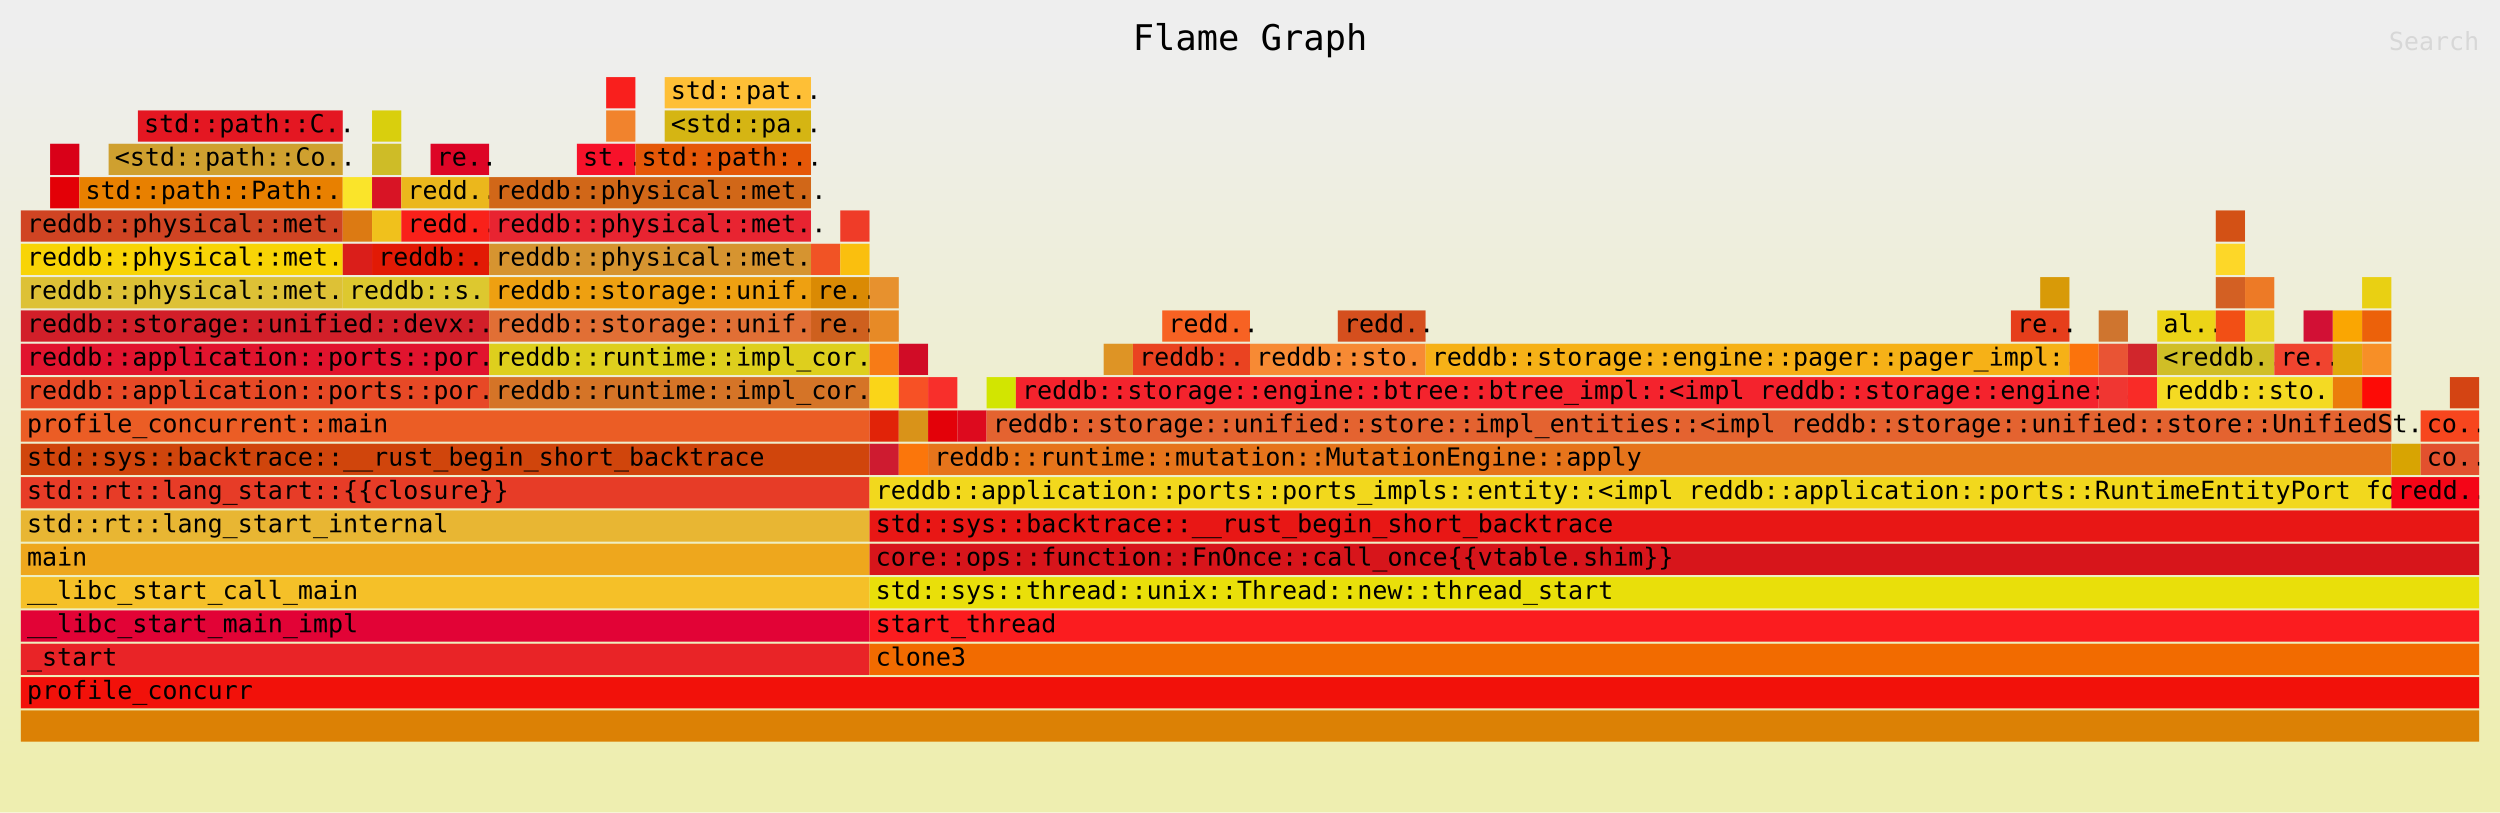
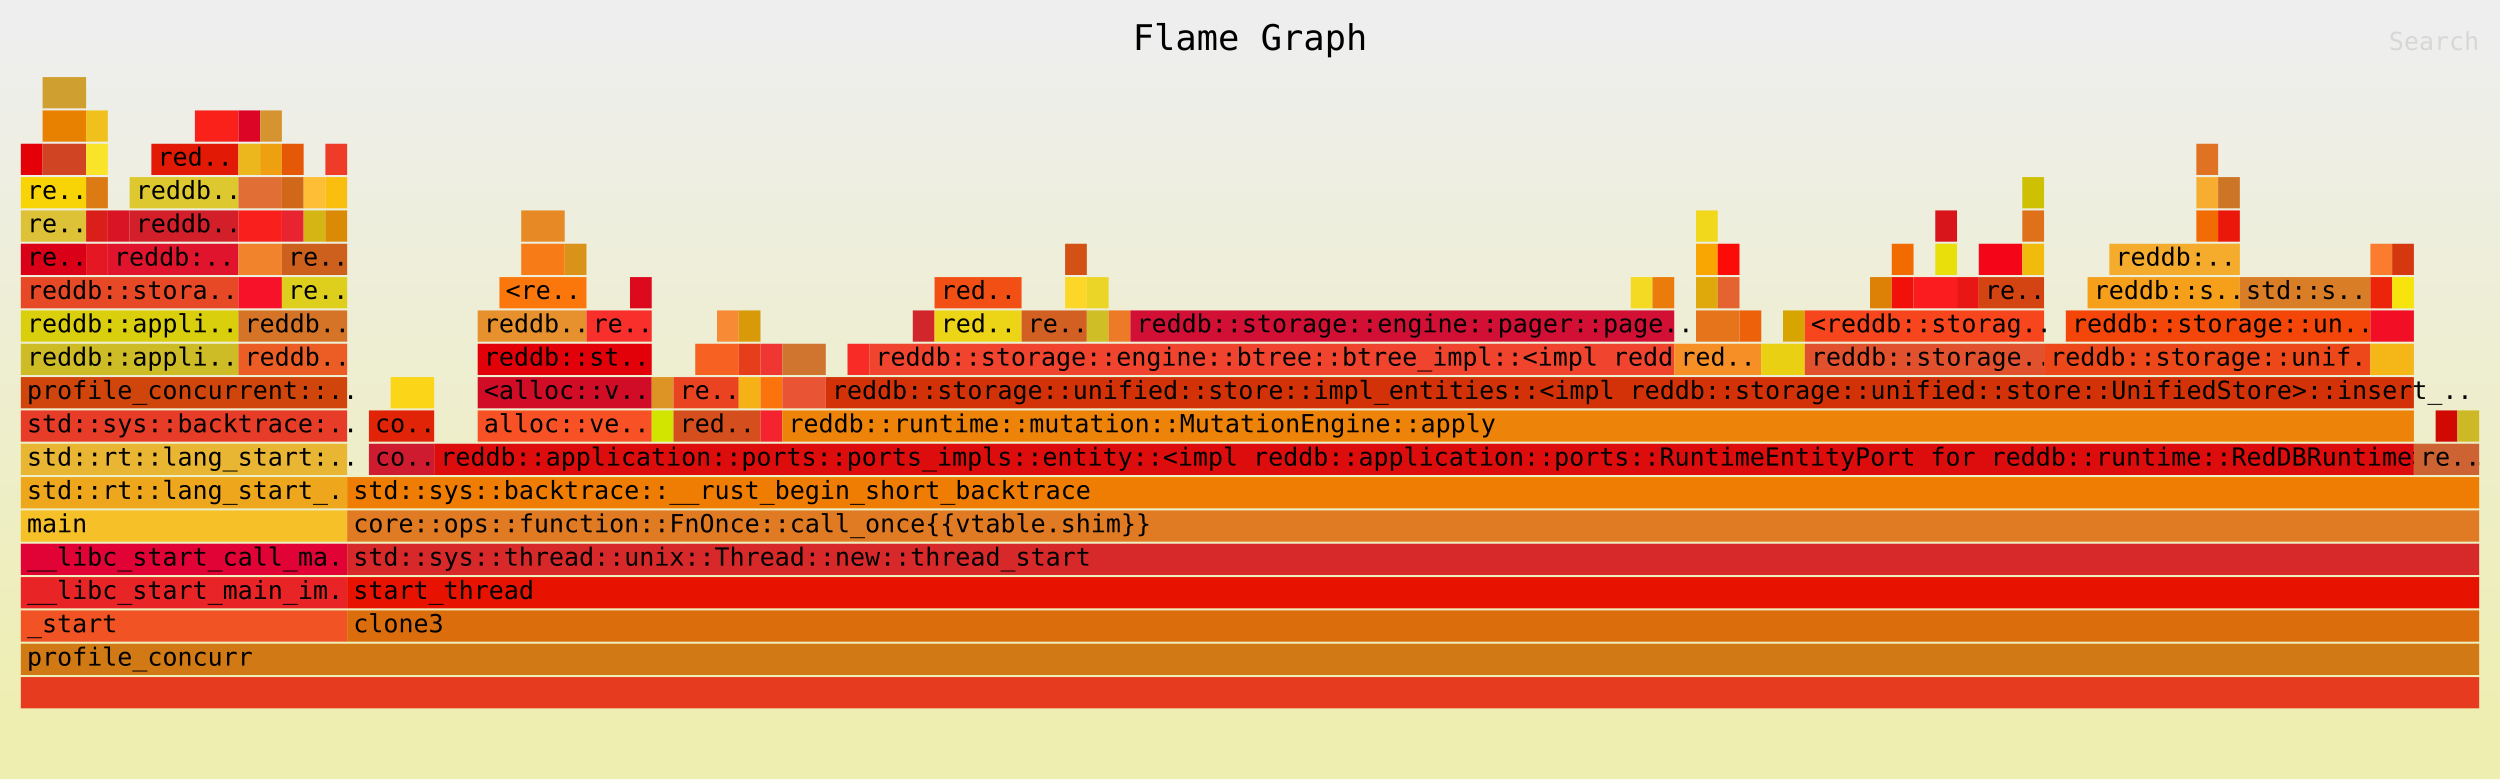
- <svg xmlns="http://www.w3.org/2000/svg" xmlns:ns1="http://github.com/jonhoo/inferno" version="1.1" width="1200" height="390" viewBox="0 0 1200 390">
+ <svg xmlns="http://www.w3.org/2000/svg" xmlns:ns1="http://github.com/jonhoo/inferno" version="1.1" width="1200" height="374" viewBox="0 0 1200 374">
  <defs>
    <linearGradient id="background" y1="0" y2="1" x1="0" x2="0">
      <stop stop-color="#eeeeee" offset="5%" />
      <stop stop-color="#eeeeb0" offset="95%" />
    </linearGradient>
  </defs>
  <style type="text/css">
text { font-family:monospace; font-size:12px }
#title { text-anchor:middle; font-size:17px; }
#matched { text-anchor:end; }
#search { text-anchor:end; opacity:0.1; cursor:pointer; }
#search:hover, #search.show { opacity:1; }
#subtitle { text-anchor:middle; font-color:rgb(160,160,160); }
#unzoom { cursor:pointer; }
#frames &gt; *:hover { stroke:black; stroke-width:0.5; cursor:pointer; }
.hide { display:none; }
.parent { opacity:0.5; }
</style>
-   <rect x="0" y="0" width="100%" height="390" fill="url(#background)" />
+   <rect x="0" y="0" width="100%" height="374" fill="url(#background)" />
  <text id="title" fill="rgb(0,0,0)" x="50%" y="24.00">Flame Graph</text>
-   <text id="details" fill="rgb(0,0,0)" x="10" y="373.00"> </text>
+   <text id="details" fill="rgb(0,0,0)" x="10" y="357.00"> </text>
  <text id="unzoom" class="hide" fill="rgb(0,0,0)" x="10" y="24.00">Reset Zoom</text>
  <text id="search" fill="rgb(0,0,0)" x="1190" y="24.00">Search</text>
-   <text id="matched" fill="rgb(0,0,0)" x="1190" y="373.00"> </text>
-   <svg id="frames" x="10" width="1180" total_samples="84">
-     <g>
-       <rect x="1.19%" y="85" width="1.19%" height="15" fill="rgb(227,0,7)" ns1:x="1" ns1:w="1" />
-       <text x="1.44%" y="95.50" />
-     </g>
-     <g>
-       <rect x="1.19%" y="69" width="1.19%" height="15" fill="rgb(217,0,24)" ns1:x="1" ns1:w="1" />
-       <text x="1.44%" y="79.50" />
-     </g>
-     <g>
-       <rect x="0%" y="133" width="13.095%" height="15" fill="rgb(221,193,54)" ns1:x="0" ns1:w="11" />
-       <text x="0.25%" y="143.50">reddb::physical::met..</text>
-     </g>
-     <g>
-       <rect x="0%" y="117" width="13.095%" height="15" fill="rgb(248,212,6)" ns1:x="0" ns1:w="11" />
-       <text x="0.25%" y="127.50">reddb::physical::met..</text>
-     </g>
-     <g>
-       <rect x="0%" y="101" width="13.095%" height="15" fill="rgb(208,68,35)" ns1:x="0" ns1:w="11" />
-       <text x="0.25%" y="111.50">reddb::physical::met..</text>
-     </g>
-     <g>
-       <rect x="2.381%" y="85" width="10.714%" height="15" fill="rgb(232,128,0)" ns1:x="2" ns1:w="9" />
-       <text x="2.631%" y="95.50">std::path::Path:..</text>
-     </g>
-     <g>
-       <rect x="3.571%" y="69" width="9.524%" height="15" fill="rgb(207,160,47)" ns1:x="3" ns1:w="8" />
-       <text x="3.821%" y="79.50">&lt;std::path::Co..</text>
-     </g>
-     <g>
-       <rect x="4.762%" y="53" width="8.333%" height="15" fill="rgb(228,23,34)" ns1:x="4" ns1:w="7" />
-       <text x="5.012%" y="63.50">std::path::C..</text>
-     </g>
-     <g>
-       <rect x="13.095%" y="117" width="1.19%" height="15" fill="rgb(218,30,26)" ns1:x="11" ns1:w="1" />
-       <text x="13.345%" y="127.50" />
-     </g>
-     <g>
-       <rect x="13.095%" y="101" width="1.19%" height="15" fill="rgb(220,122,19)" ns1:x="11" ns1:w="1" />
-       <text x="13.345%" y="111.50" />
-     </g>
-     <g>
-       <rect x="13.095%" y="85" width="1.19%" height="15" fill="rgb(250,228,42)" ns1:x="11" ns1:w="1" />
-       <text x="13.345%" y="95.50" />
-     </g>
-     <g>
-       <rect x="14.286%" y="101" width="1.19%" height="15" fill="rgb(240,193,28)" ns1:x="12" ns1:w="1" />
-       <text x="14.536%" y="111.50" />
-     </g>
-     <g>
-       <rect x="14.286%" y="85" width="1.19%" height="15" fill="rgb(216,20,37)" ns1:x="12" ns1:w="1" />
-       <text x="14.536%" y="95.50" />
-     </g>
-     <g>
-       <rect x="14.286%" y="69" width="1.19%" height="15" fill="rgb(206,188,39)" ns1:x="12" ns1:w="1" />
-       <text x="14.536%" y="79.50" />
-     </g>
-     <g>
-       <rect x="14.286%" y="53" width="1.19%" height="15" fill="rgb(217,207,13)" ns1:x="12" ns1:w="1" />
-       <text x="14.536%" y="63.50" />
-     </g>
-     <g>
-       <rect x="0%" y="181" width="19.048%" height="15" fill="rgb(231,73,38)" ns1:x="0" ns1:w="16" />
-       <text x="0.25%" y="191.50">reddb::application::ports::por..</text>
-     </g>
-     <g>
-       <rect x="0%" y="165" width="19.048%" height="15" fill="rgb(225,20,46)" ns1:x="0" ns1:w="16" />
-       <text x="0.25%" y="175.50">reddb::application::ports::por..</text>
-     </g>
-     <g>
-       <rect x="0%" y="149" width="19.048%" height="15" fill="rgb(210,31,41)" ns1:x="0" ns1:w="16" />
-       <text x="0.25%" y="159.50">reddb::storage::unified::devx:..</text>
-     </g>
-     <g>
-       <rect x="13.095%" y="133" width="5.952%" height="15" fill="rgb(221,200,47)" ns1:x="11" ns1:w="5" />
-       <text x="13.345%" y="143.50">reddb::s..</text>
-     </g>
-     <g>
-       <rect x="14.286%" y="117" width="4.762%" height="15" fill="rgb(226,26,5)" ns1:x="12" ns1:w="4" />
-       <text x="14.536%" y="127.50">reddb:..</text>
-     </g>
-     <g>
-       <rect x="15.476%" y="101" width="3.571%" height="15" fill="rgb(249,33,26)" ns1:x="13" ns1:w="3" />
-       <text x="15.726%" y="111.50">redd..</text>
-     </g>
-     <g>
-       <rect x="15.476%" y="85" width="3.571%" height="15" fill="rgb(235,183,28)" ns1:x="13" ns1:w="3" />
-       <text x="15.726%" y="95.50">redd..</text>
-     </g>
-     <g>
-       <rect x="16.667%" y="69" width="2.381%" height="15" fill="rgb(221,5,38)" ns1:x="14" ns1:w="2" />
-       <text x="16.917%" y="79.50">re..</text>
-     </g>
-     <g>
-       <rect x="22.619%" y="69" width="2.381%" height="15" fill="rgb(247,18,42)" ns1:x="19" ns1:w="2" />
-       <text x="22.869%" y="79.50">st..</text>
-     </g>
-     <g>
-       <rect x="23.809%" y="53" width="1.19%" height="15" fill="rgb(241,131,45)" ns1:x="20" ns1:w="1" />
-       <text x="24.059%" y="63.50" />
-     </g>
-     <g>
-       <rect x="23.809%" y="37" width="1.19%" height="15" fill="rgb(249,31,29)" ns1:x="20" ns1:w="1" />
-       <text x="24.059%" y="47.50" />
-     </g>
-     <g>
-       <rect x="19.048%" y="149" width="13.095%" height="15" fill="rgb(225,111,53)" ns1:x="16" ns1:w="11" />
-       <text x="19.298%" y="159.50">reddb::storage::unif..</text>
-     </g>
-     <g>
-       <rect x="19.048%" y="133" width="13.095%" height="15" fill="rgb(238,160,17)" ns1:x="16" ns1:w="11" />
-       <text x="19.298%" y="143.50">reddb::storage::unif..</text>
-     </g>
-     <g>
-       <rect x="19.048%" y="117" width="13.095%" height="15" fill="rgb(214,148,48)" ns1:x="16" ns1:w="11" />
-       <text x="19.298%" y="127.50">reddb::physical::met..</text>
-     </g>
-     <g>
-       <rect x="19.048%" y="101" width="13.095%" height="15" fill="rgb(232,36,49)" ns1:x="16" ns1:w="11" />
-       <text x="19.298%" y="111.50">reddb::physical::met..</text>
-     </g>
-     <g>
-       <rect x="19.048%" y="85" width="13.095%" height="15" fill="rgb(209,103,24)" ns1:x="16" ns1:w="11" />
-       <text x="19.298%" y="95.50">reddb::physical::met..</text>
-     </g>
-     <g>
-       <rect x="25%" y="69" width="7.143%" height="15" fill="rgb(229,88,8)" ns1:x="21" ns1:w="6" />
-       <text x="25.25%" y="79.50">std::path:..</text>
-     </g>
-     <g>
-       <rect x="26.191%" y="53" width="5.952%" height="15" fill="rgb(213,181,19)" ns1:x="22" ns1:w="5" />
-       <text x="26.441%" y="63.50">&lt;std::pa..</text>
-     </g>
-     <g>
-       <rect x="26.191%" y="37" width="5.952%" height="15" fill="rgb(254,191,54)" ns1:x="22" ns1:w="5" />
-       <text x="26.441%" y="47.50">std::pat..</text>
-     </g>
-     <g>
-       <rect x="32.143%" y="117" width="1.19%" height="15" fill="rgb(241,83,37)" ns1:x="27" ns1:w="1" />
-       <text x="32.393%" y="127.50" />
-     </g>
-     <g>
-       <rect x="0%" y="309" width="34.524%" height="15" fill="rgb(233,36,39)" ns1:x="0" ns1:w="29" />
-       <text x="0.25%" y="319.50">_start</text>
-     </g>
-     <g>
-       <rect x="0%" y="293" width="34.524%" height="15" fill="rgb(226,3,54)" ns1:x="0" ns1:w="29" />
-       <text x="0.25%" y="303.50">__libc_start_main_impl</text>
-     </g>
-     <g>
-       <rect x="0%" y="277" width="34.524%" height="15" fill="rgb(245,192,40)" ns1:x="0" ns1:w="29" />
-       <text x="0.25%" y="287.50">__libc_start_call_main</text>
-     </g>
-     <g>
-       <rect x="0%" y="261" width="34.524%" height="15" fill="rgb(238,167,29)" ns1:x="0" ns1:w="29" />
-       <text x="0.25%" y="271.50">main</text>
-     </g>
-     <g>
-       <rect x="0%" y="245" width="34.524%" height="15" fill="rgb(232,182,51)" ns1:x="0" ns1:w="29" />
-       <text x="0.25%" y="255.50">std::rt::lang_start_internal</text>
-     </g>
-     <g>
-       <rect x="0%" y="229" width="34.524%" height="15" fill="rgb(231,60,39)" ns1:x="0" ns1:w="29" />
-       <text x="0.25%" y="239.50">std::rt::lang_start::{{closure}}</text>
-     </g>
-     <g>
-       <rect x="0%" y="213" width="34.524%" height="15" fill="rgb(208,69,12)" ns1:x="0" ns1:w="29" />
-       <text x="0.25%" y="223.50">std::sys::backtrace::__rust_begin_short_backtrace</text>
-     </g>
-     <g>
-       <rect x="0%" y="197" width="34.524%" height="15" fill="rgb(235,93,37)" ns1:x="0" ns1:w="29" />
-       <text x="0.25%" y="207.50">profile_concurrent::main</text>
-     </g>
-     <g>
-       <rect x="19.048%" y="181" width="15.476%" height="15" fill="rgb(213,116,39)" ns1:x="16" ns1:w="13" />
-       <text x="19.298%" y="191.50">reddb::runtime::impl_cor..</text>
-     </g>
-     <g>
-       <rect x="19.048%" y="165" width="15.476%" height="15" fill="rgb(222,207,29)" ns1:x="16" ns1:w="13" />
-       <text x="19.298%" y="175.50">reddb::runtime::impl_cor..</text>
-     </g>
-     <g>
-       <rect x="32.143%" y="149" width="2.381%" height="15" fill="rgb(206,96,30)" ns1:x="27" ns1:w="2" />
-       <text x="32.393%" y="159.50">re..</text>
-     </g>
-     <g>
-       <rect x="32.143%" y="133" width="2.381%" height="15" fill="rgb(218,138,4)" ns1:x="27" ns1:w="2" />
-       <text x="32.393%" y="143.50">re..</text>
-     </g>
-     <g>
-       <rect x="33.333%" y="117" width="1.19%" height="15" fill="rgb(250,191,14)" ns1:x="28" ns1:w="1" />
-       <text x="33.583%" y="127.50" />
-     </g>
-     <g>
-       <rect x="33.333%" y="101" width="1.19%" height="15" fill="rgb(239,60,40)" ns1:x="28" ns1:w="1" />
-       <text x="33.583%" y="111.50" />
-     </g>
-     <g>
-       <rect x="34.524%" y="213" width="1.19%" height="15" fill="rgb(206,27,48)" ns1:x="29" ns1:w="1" />
-       <text x="34.774%" y="223.50" />
-     </g>
-     <g>
-       <rect x="34.524%" y="197" width="1.19%" height="15" fill="rgb(225,35,8)" ns1:x="29" ns1:w="1" />
-       <text x="34.774%" y="207.50" />
-     </g>
-     <g>
-       <rect x="34.524%" y="181" width="1.19%" height="15" fill="rgb(250,213,24)" ns1:x="29" ns1:w="1" />
-       <text x="34.774%" y="191.50" />
-     </g>
-     <g>
-       <rect x="34.524%" y="165" width="1.19%" height="15" fill="rgb(247,123,22)" ns1:x="29" ns1:w="1" />
-       <text x="34.774%" y="175.50" />
-     </g>
-     <g>
-       <rect x="34.524%" y="149" width="1.19%" height="15" fill="rgb(231,138,38)" ns1:x="29" ns1:w="1" />
-       <text x="34.774%" y="159.50" />
-     </g>
-     <g>
-       <rect x="34.524%" y="133" width="1.19%" height="15" fill="rgb(231,145,46)" ns1:x="29" ns1:w="1" />
-       <text x="34.774%" y="143.50" />
-     </g>
-     <g>
-       <rect x="35.714%" y="213" width="1.19%" height="15" fill="rgb(251,118,11)" ns1:x="30" ns1:w="1" />
-       <text x="35.964%" y="223.50" />
-     </g>
-     <g>
-       <rect x="35.714%" y="197" width="1.19%" height="15" fill="rgb(217,147,25)" ns1:x="30" ns1:w="1" />
-       <text x="35.964%" y="207.50" />
-     </g>
-     <g>
-       <rect x="35.714%" y="181" width="1.19%" height="15" fill="rgb(247,81,37)" ns1:x="30" ns1:w="1" />
-       <text x="35.964%" y="191.50" />
-     </g>
-     <g>
-       <rect x="35.714%" y="165" width="1.19%" height="15" fill="rgb(209,12,38)" ns1:x="30" ns1:w="1" />
-       <text x="35.964%" y="175.50" />
-     </g>
-     <g>
-       <rect x="36.905%" y="197" width="1.19%" height="15" fill="rgb(227,1,9)" ns1:x="31" ns1:w="1" />
-       <text x="37.155%" y="207.50" />
-     </g>
-     <g>
-       <rect x="36.905%" y="181" width="1.19%" height="15" fill="rgb(248,47,43)" ns1:x="31" ns1:w="1" />
-       <text x="37.155%" y="191.50" />
-     </g>
-     <g>
-       <rect x="38.095%" y="197" width="1.19%" height="15" fill="rgb(221,10,30)" ns1:x="32" ns1:w="1" />
-       <text x="38.345%" y="207.50" />
-     </g>
-     <g>
-       <rect x="39.286%" y="181" width="1.19%" height="15" fill="rgb(210,229,1)" ns1:x="33" ns1:w="1" />
-       <text x="39.536%" y="191.50" />
-     </g>
-     <g>
-       <rect x="44.048%" y="165" width="1.19%" height="15" fill="rgb(222,148,37)" ns1:x="37" ns1:w="1" />
-       <text x="44.298%" y="175.50" />
-     </g>
-     <g>
-       <rect x="45.238%" y="165" width="4.762%" height="15" fill="rgb(234,67,33)" ns1:x="38" ns1:w="4" />
-       <text x="45.488%" y="175.50">reddb:..</text>
-     </g>
-     <g>
-       <rect x="46.429%" y="149" width="3.571%" height="15" fill="rgb(247,98,35)" ns1:x="39" ns1:w="3" />
-       <text x="46.679%" y="159.50">redd..</text>
-     </g>
-     <g>
-       <rect x="50%" y="165" width="7.143%" height="15" fill="rgb(247,138,52)" ns1:x="42" ns1:w="6" />
-       <text x="50.25%" y="175.50">reddb::sto..</text>
-     </g>
-     <g>
-       <rect x="53.571%" y="149" width="3.571%" height="15" fill="rgb(213,79,30)" ns1:x="45" ns1:w="3" />
-       <text x="53.821%" y="159.50">redd..</text>
-     </g>
-     <g>
-       <rect x="57.143%" y="165" width="26.191%" height="15" fill="rgb(246,177,23)" ns1:x="48" ns1:w="22" />
-       <text x="57.393%" y="175.50">reddb::storage::engine::pager::pager_impl:..</text>
-     </g>
-     <g>
-       <rect x="80.952%" y="149" width="2.381%" height="15" fill="rgb(230,62,27)" ns1:x="68" ns1:w="2" />
-       <text x="81.202%" y="159.50">re..</text>
-     </g>
-     <g>
-       <rect x="82.143%" y="133" width="1.19%" height="15" fill="rgb(216,154,8)" ns1:x="69" ns1:w="1" />
-       <text x="82.393%" y="143.50" />
-     </g>
-     <g>
-       <rect x="40.476%" y="181" width="44.048%" height="15" fill="rgb(244,35,45)" ns1:x="34" ns1:w="37" />
-       <text x="40.726%" y="191.50">reddb::storage::engine::btree::btree_impl::&lt;impl reddb::storage::engine:..</text>
-     </g>
-     <g>
-       <rect x="83.333%" y="165" width="1.19%" height="15" fill="rgb(251,115,12)" ns1:x="70" ns1:w="1" />
-       <text x="83.583%" y="175.50" />
-     </g>
-     <g>
-       <rect x="84.524%" y="181" width="1.19%" height="15" fill="rgb(240,54,50)" ns1:x="71" ns1:w="1" />
-       <text x="84.774%" y="191.50" />
-     </g>
-     <g>
-       <rect x="84.524%" y="165" width="1.19%" height="15" fill="rgb(233,84,52)" ns1:x="71" ns1:w="1" />
-       <text x="84.774%" y="175.50" />
-     </g>
-     <g>
-       <rect x="84.524%" y="149" width="1.19%" height="15" fill="rgb(207,117,47)" ns1:x="71" ns1:w="1" />
-       <text x="84.774%" y="159.50" />
-     </g>
-     <g>
-       <rect x="85.714%" y="181" width="1.19%" height="15" fill="rgb(249,43,39)" ns1:x="72" ns1:w="1" />
-       <text x="85.964%" y="191.50" />
-     </g>
-     <g>
-       <rect x="85.714%" y="165" width="1.19%" height="15" fill="rgb(209,38,44)" ns1:x="72" ns1:w="1" />
-       <text x="85.964%" y="175.50" />
-     </g>
-     <g>
-       <rect x="86.905%" y="149" width="2.381%" height="15" fill="rgb(236,212,23)" ns1:x="73" ns1:w="2" />
-       <text x="87.155%" y="159.50">al..</text>
-     </g>
-     <g>
-       <rect x="89.286%" y="149" width="1.19%" height="15" fill="rgb(242,79,21)" ns1:x="75" ns1:w="1" />
-       <text x="89.536%" y="159.50" />
-     </g>
-     <g>
-       <rect x="89.286%" y="133" width="1.19%" height="15" fill="rgb(211,96,35)" ns1:x="75" ns1:w="1" />
-       <text x="89.536%" y="143.50" />
-     </g>
-     <g>
-       <rect x="89.286%" y="117" width="1.19%" height="15" fill="rgb(253,215,40)" ns1:x="75" ns1:w="1" />
-       <text x="89.536%" y="127.50" />
-     </g>
-     <g>
-       <rect x="89.286%" y="101" width="1.19%" height="15" fill="rgb(211,81,21)" ns1:x="75" ns1:w="1" />
-       <text x="89.536%" y="111.50" />
-     </g>
-     <g>
-       <rect x="86.905%" y="165" width="4.762%" height="15" fill="rgb(208,190,38)" ns1:x="73" ns1:w="4" />
-       <text x="87.155%" y="175.50">&lt;reddb..</text>
-     </g>
-     <g>
-       <rect x="90.476%" y="149" width="1.19%" height="15" fill="rgb(235,213,38)" ns1:x="76" ns1:w="1" />
-       <text x="90.726%" y="159.50" />
-     </g>
-     <g>
-       <rect x="90.476%" y="133" width="1.19%" height="15" fill="rgb(237,122,38)" ns1:x="76" ns1:w="1" />
-       <text x="90.726%" y="143.50" />
-     </g>
-     <g>
-       <rect x="86.905%" y="181" width="7.143%" height="15" fill="rgb(244,218,35)" ns1:x="73" ns1:w="6" />
-       <text x="87.155%" y="191.50">reddb::sto..</text>
-     </g>
-     <g>
-       <rect x="91.667%" y="165" width="2.381%" height="15" fill="rgb(240,68,47)" ns1:x="77" ns1:w="2" />
-       <text x="91.917%" y="175.50">re..</text>
-     </g>
-     <g>
-       <rect x="92.857%" y="149" width="1.19%" height="15" fill="rgb(210,16,53)" ns1:x="78" ns1:w="1" />
-       <text x="93.107%" y="159.50" />
-     </g>
-     <g>
-       <rect x="94.048%" y="181" width="1.19%" height="15" fill="rgb(235,124,12)" ns1:x="79" ns1:w="1" />
-       <text x="94.298%" y="191.50" />
-     </g>
-     <g>
-       <rect x="94.048%" y="165" width="1.19%" height="15" fill="rgb(224,169,11)" ns1:x="79" ns1:w="1" />
-       <text x="94.298%" y="175.50" />
-     </g>
-     <g>
-       <rect x="94.048%" y="149" width="1.19%" height="15" fill="rgb(250,166,2)" ns1:x="79" ns1:w="1" />
-       <text x="94.298%" y="159.50" />
-     </g>
-     <g>
-       <rect x="34.524%" y="229" width="61.905%" height="15" fill="rgb(242,216,29)" ns1:x="29" ns1:w="52" />
-       <text x="34.774%" y="239.50">reddb::application::ports::ports_impls::entity::&lt;impl reddb::application::ports::RuntimeEntityPort for..</text>
-     </g>
-     <g>
-       <rect x="36.905%" y="213" width="59.524%" height="15" fill="rgb(230,116,27)" ns1:x="31" ns1:w="50" />
-       <text x="37.155%" y="223.50">reddb::runtime::mutation::MutationEngine::apply</text>
-     </g>
-     <g>
-       <rect x="39.286%" y="197" width="57.143%" height="15" fill="rgb(228,99,48)" ns1:x="33" ns1:w="48" />
-       <text x="39.536%" y="207.50">reddb::storage::unified::store::impl_entities::&lt;impl reddb::storage::unified::store::UnifiedSt..</text>
-     </g>
-     <g>
-       <rect x="95.238%" y="181" width="1.19%" height="15" fill="rgb(253,11,6)" ns1:x="80" ns1:w="1" />
-       <text x="95.488%" y="191.50" />
-     </g>
-     <g>
-       <rect x="95.238%" y="165" width="1.19%" height="15" fill="rgb(247,143,39)" ns1:x="80" ns1:w="1" />
-       <text x="95.488%" y="175.50" />
-     </g>
-     <g>
-       <rect x="95.238%" y="149" width="1.19%" height="15" fill="rgb(236,97,10)" ns1:x="80" ns1:w="1" />
-       <text x="95.488%" y="159.50" />
-     </g>
-     <g>
-       <rect x="95.238%" y="133" width="1.19%" height="15" fill="rgb(233,208,19)" ns1:x="80" ns1:w="1" />
-       <text x="95.488%" y="143.50" />
-     </g>
-     <g>
-       <rect x="96.429%" y="213" width="1.19%" height="15" fill="rgb(216,164,2)" ns1:x="81" ns1:w="1" />
-       <text x="96.679%" y="223.50" />
-     </g>
-     <g>
-       <rect x="0%" y="341" width="100%" height="15" fill="rgb(220,129,5)" ns1:x="0" ns1:w="84" />
-       <text x="0.25%" y="351.50" />
-     </g>
-     <g>
-       <rect x="0%" y="325" width="100%" height="15" fill="rgb(242,17,10)" ns1:x="0" ns1:w="84" />
-       <text x="0.25%" y="335.50">profile_concurr</text>
-     </g>
-     <g>
-       <rect x="34.524%" y="309" width="65.476%" height="15" fill="rgb(242,107,0)" ns1:x="29" ns1:w="55" />
-       <text x="34.774%" y="319.50">clone3</text>
-     </g>
-     <g>
-       <rect x="34.524%" y="293" width="65.476%" height="15" fill="rgb(251,28,31)" ns1:x="29" ns1:w="55" />
-       <text x="34.774%" y="303.50">start_thread</text>
-     </g>
-     <g>
-       <rect x="34.524%" y="277" width="65.476%" height="15" fill="rgb(233,223,10)" ns1:x="29" ns1:w="55" />
-       <text x="34.774%" y="287.50">std::sys::thread::unix::Thread::new::thread_start</text>
-     </g>
-     <g>
-       <rect x="34.524%" y="261" width="65.476%" height="15" fill="rgb(215,21,27)" ns1:x="29" ns1:w="55" />
-       <text x="34.774%" y="271.50">core::ops::function::FnOnce::call_once{{vtable.shim}}</text>
-     </g>
-     <g>
-       <rect x="34.524%" y="245" width="65.476%" height="15" fill="rgb(232,23,21)" ns1:x="29" ns1:w="55" />
-       <text x="34.774%" y="255.50">std::sys::backtrace::__rust_begin_short_backtrace</text>
-     </g>
-     <g>
-       <rect x="96.429%" y="229" width="3.571%" height="15" fill="rgb(244,5,23)" ns1:x="81" ns1:w="3" />
-       <text x="96.679%" y="239.50">redd..</text>
-     </g>
-     <g>
-       <rect x="97.619%" y="213" width="2.381%" height="15" fill="rgb(226,81,46)" ns1:x="82" ns1:w="2" />
-       <text x="97.869%" y="223.50">co..</text>
-     </g>
-     <g>
-       <rect x="97.619%" y="197" width="2.381%" height="15" fill="rgb(247,70,30)" ns1:x="82" ns1:w="2" />
-       <text x="97.869%" y="207.50">co..</text>
-     </g>
-     <g>
-       <rect x="98.809%" y="181" width="1.19%" height="15" fill="rgb(212,68,19)" ns1:x="83" ns1:w="1" />
-       <text x="99.059%" y="191.50" />
+   <text id="matched" fill="rgb(0,0,0)" x="1190" y="357.00"> </text>
+   <svg id="frames" x="10" width="1180" total_samples="113">
+     <g>
+       <rect x="0%" y="69" width="0.885%" height="15" fill="rgb(227,0,7)" ns1:x="0" ns1:w="1" />
+       <text x="0.25%" y="79.50" />
+     </g>
+     <g>
+       <rect x="0%" y="117" width="2.655%" height="15" fill="rgb(217,0,24)" ns1:x="0" ns1:w="3" />
+       <text x="0.25%" y="127.50">re..</text>
+     </g>
+     <g>
+       <rect x="0%" y="101" width="2.655%" height="15" fill="rgb(221,193,54)" ns1:x="0" ns1:w="3" />
+       <text x="0.25%" y="111.50">re..</text>
+     </g>
+     <g>
+       <rect x="0%" y="85" width="2.655%" height="15" fill="rgb(248,212,6)" ns1:x="0" ns1:w="3" />
+       <text x="0.25%" y="95.50">re..</text>
+     </g>
+     <g>
+       <rect x="0.885%" y="69" width="1.77%" height="15" fill="rgb(208,68,35)" ns1:x="1" ns1:w="2" />
+       <text x="1.135%" y="79.50" />
+     </g>
+     <g>
+       <rect x="0.885%" y="53" width="1.77%" height="15" fill="rgb(232,128,0)" ns1:x="1" ns1:w="2" />
+       <text x="1.135%" y="63.50" />
+     </g>
+     <g>
+       <rect x="0.885%" y="37" width="1.77%" height="15" fill="rgb(207,160,47)" ns1:x="1" ns1:w="2" />
+       <text x="1.135%" y="47.50" />
+     </g>
+     <g>
+       <rect x="2.655%" y="117" width="0.885%" height="15" fill="rgb(228,23,34)" ns1:x="3" ns1:w="1" />
+       <text x="2.905%" y="127.50" />
+     </g>
+     <g>
+       <rect x="2.655%" y="101" width="0.885%" height="15" fill="rgb(218,30,26)" ns1:x="3" ns1:w="1" />
+       <text x="2.905%" y="111.50" />
+     </g>
+     <g>
+       <rect x="2.655%" y="85" width="0.885%" height="15" fill="rgb(220,122,19)" ns1:x="3" ns1:w="1" />
+       <text x="2.905%" y="95.50" />
+     </g>
+     <g>
+       <rect x="2.655%" y="69" width="0.885%" height="15" fill="rgb(250,228,42)" ns1:x="3" ns1:w="1" />
+       <text x="2.905%" y="79.50" />
+     </g>
+     <g>
+       <rect x="2.655%" y="53" width="0.885%" height="15" fill="rgb(240,193,28)" ns1:x="3" ns1:w="1" />
+       <text x="2.905%" y="63.50" />
+     </g>
+     <g>
+       <rect x="3.54%" y="101" width="0.885%" height="15" fill="rgb(216,20,37)" ns1:x="4" ns1:w="1" />
+       <text x="3.79%" y="111.50" />
+     </g>
+     <g>
+       <rect x="0%" y="165" width="8.85%" height="15" fill="rgb(206,188,39)" ns1:x="0" ns1:w="10" />
+       <text x="0.25%" y="175.50">reddb::appli..</text>
+     </g>
+     <g>
+       <rect x="0%" y="149" width="8.85%" height="15" fill="rgb(217,207,13)" ns1:x="0" ns1:w="10" />
+       <text x="0.25%" y="159.50">reddb::appli..</text>
+     </g>
+     <g>
+       <rect x="0%" y="133" width="8.85%" height="15" fill="rgb(231,73,38)" ns1:x="0" ns1:w="10" />
+       <text x="0.25%" y="143.50">reddb::stora..</text>
+     </g>
+     <g>
+       <rect x="3.54%" y="117" width="5.31%" height="15" fill="rgb(225,20,46)" ns1:x="4" ns1:w="6" />
+       <text x="3.79%" y="127.50">reddb:..</text>
+     </g>
+     <g>
+       <rect x="4.425%" y="101" width="4.425%" height="15" fill="rgb(210,31,41)" ns1:x="5" ns1:w="5" />
+       <text x="4.675%" y="111.50">reddb..</text>
+     </g>
+     <g>
+       <rect x="4.425%" y="85" width="4.425%" height="15" fill="rgb(221,200,47)" ns1:x="5" ns1:w="5" />
+       <text x="4.675%" y="95.50">reddb..</text>
+     </g>
+     <g>
+       <rect x="5.31%" y="69" width="3.54%" height="15" fill="rgb(226,26,5)" ns1:x="6" ns1:w="4" />
+       <text x="5.56%" y="79.50">red..</text>
+     </g>
+     <g>
+       <rect x="7.08%" y="53" width="1.77%" height="15" fill="rgb(249,33,26)" ns1:x="8" ns1:w="2" />
+       <text x="7.33%" y="63.50" />
+     </g>
+     <g>
+       <rect x="8.85%" y="69" width="0.885%" height="15" fill="rgb(235,183,28)" ns1:x="10" ns1:w="1" />
+       <text x="9.1%" y="79.50" />
+     </g>
+     <g>
+       <rect x="8.85%" y="53" width="0.885%" height="15" fill="rgb(221,5,38)" ns1:x="10" ns1:w="1" />
+       <text x="9.1%" y="63.50" />
+     </g>
+     <g>
+       <rect x="8.85%" y="133" width="1.77%" height="15" fill="rgb(247,18,42)" ns1:x="10" ns1:w="2" />
+       <text x="9.1%" y="143.50" />
+     </g>
+     <g>
+       <rect x="8.85%" y="117" width="1.77%" height="15" fill="rgb(241,131,45)" ns1:x="10" ns1:w="2" />
+       <text x="9.1%" y="127.50" />
+     </g>
+     <g>
+       <rect x="8.85%" y="101" width="1.77%" height="15" fill="rgb(249,31,29)" ns1:x="10" ns1:w="2" />
+       <text x="9.1%" y="111.50" />
+     </g>
+     <g>
+       <rect x="8.85%" y="85" width="1.77%" height="15" fill="rgb(225,111,53)" ns1:x="10" ns1:w="2" />
+       <text x="9.1%" y="95.50" />
+     </g>
+     <g>
+       <rect x="9.735%" y="69" width="0.885%" height="15" fill="rgb(238,160,17)" ns1:x="11" ns1:w="1" />
+       <text x="9.985%" y="79.50" />
+     </g>
+     <g>
+       <rect x="9.735%" y="53" width="0.885%" height="15" fill="rgb(214,148,48)" ns1:x="11" ns1:w="1" />
+       <text x="9.985%" y="63.50" />
+     </g>
+     <g>
+       <rect x="10.62%" y="101" width="0.885%" height="15" fill="rgb(232,36,49)" ns1:x="12" ns1:w="1" />
+       <text x="10.87%" y="111.50" />
+     </g>
+     <g>
+       <rect x="10.62%" y="85" width="0.885%" height="15" fill="rgb(209,103,24)" ns1:x="12" ns1:w="1" />
+       <text x="10.87%" y="95.50" />
+     </g>
+     <g>
+       <rect x="10.62%" y="69" width="0.885%" height="15" fill="rgb(229,88,8)" ns1:x="12" ns1:w="1" />
+       <text x="10.87%" y="79.50" />
+     </g>
+     <g>
+       <rect x="11.504%" y="101" width="0.885%" height="15" fill="rgb(213,181,19)" ns1:x="13" ns1:w="1" />
+       <text x="11.754%" y="111.50" />
+     </g>
+     <g>
+       <rect x="11.504%" y="85" width="0.885%" height="15" fill="rgb(254,191,54)" ns1:x="13" ns1:w="1" />
+       <text x="11.754%" y="95.50" />
+     </g>
+     <g>
+       <rect x="0%" y="293" width="13.274%" height="15" fill="rgb(241,83,37)" ns1:x="0" ns1:w="15" />
+       <text x="0.25%" y="303.50">_start</text>
+     </g>
+     <g>
+       <rect x="0%" y="277" width="13.274%" height="15" fill="rgb(233,36,39)" ns1:x="0" ns1:w="15" />
+       <text x="0.25%" y="287.50">__libc_start_main_im..</text>
+     </g>
+     <g>
+       <rect x="0%" y="261" width="13.274%" height="15" fill="rgb(226,3,54)" ns1:x="0" ns1:w="15" />
+       <text x="0.25%" y="271.50">__libc_start_call_ma..</text>
+     </g>
+     <g>
+       <rect x="0%" y="245" width="13.274%" height="15" fill="rgb(245,192,40)" ns1:x="0" ns1:w="15" />
+       <text x="0.25%" y="255.50">main</text>
+     </g>
+     <g>
+       <rect x="0%" y="229" width="13.274%" height="15" fill="rgb(238,167,29)" ns1:x="0" ns1:w="15" />
+       <text x="0.25%" y="239.50">std::rt::lang_start_..</text>
+     </g>
+     <g>
+       <rect x="0%" y="213" width="13.274%" height="15" fill="rgb(232,182,51)" ns1:x="0" ns1:w="15" />
+       <text x="0.25%" y="223.50">std::rt::lang_start:..</text>
+     </g>
+     <g>
+       <rect x="0%" y="197" width="13.274%" height="15" fill="rgb(231,60,39)" ns1:x="0" ns1:w="15" />
+       <text x="0.25%" y="207.50">std::sys::backtrace:..</text>
+     </g>
+     <g>
+       <rect x="0%" y="181" width="13.274%" height="15" fill="rgb(208,69,12)" ns1:x="0" ns1:w="15" />
+       <text x="0.25%" y="191.50">profile_concurrent::..</text>
+     </g>
+     <g>
+       <rect x="8.85%" y="165" width="4.425%" height="15" fill="rgb(235,93,37)" ns1:x="10" ns1:w="5" />
+       <text x="9.1%" y="175.50">reddb..</text>
+     </g>
+     <g>
+       <rect x="8.85%" y="149" width="4.425%" height="15" fill="rgb(213,116,39)" ns1:x="10" ns1:w="5" />
+       <text x="9.1%" y="159.50">reddb..</text>
+     </g>
+     <g>
+       <rect x="10.62%" y="133" width="2.655%" height="15" fill="rgb(222,207,29)" ns1:x="12" ns1:w="3" />
+       <text x="10.87%" y="143.50">re..</text>
+     </g>
+     <g>
+       <rect x="10.62%" y="117" width="2.655%" height="15" fill="rgb(206,96,30)" ns1:x="12" ns1:w="3" />
+       <text x="10.87%" y="127.50">re..</text>
+     </g>
+     <g>
+       <rect x="12.389%" y="101" width="0.885%" height="15" fill="rgb(218,138,4)" ns1:x="14" ns1:w="1" />
+       <text x="12.639%" y="111.50" />
+     </g>
+     <g>
+       <rect x="12.389%" y="85" width="0.885%" height="15" fill="rgb(250,191,14)" ns1:x="14" ns1:w="1" />
+       <text x="12.639%" y="95.50" />
+     </g>
+     <g>
+       <rect x="12.389%" y="69" width="0.885%" height="15" fill="rgb(239,60,40)" ns1:x="14" ns1:w="1" />
+       <text x="12.639%" y="79.50" />
+     </g>
+     <g>
+       <rect x="14.159%" y="213" width="2.655%" height="15" fill="rgb(206,27,48)" ns1:x="16" ns1:w="3" />
+       <text x="14.409%" y="223.50">co..</text>
+     </g>
+     <g>
+       <rect x="14.159%" y="197" width="2.655%" height="15" fill="rgb(225,35,8)" ns1:x="16" ns1:w="3" />
+       <text x="14.409%" y="207.50">co..</text>
+     </g>
+     <g>
+       <rect x="15.044%" y="181" width="1.77%" height="15" fill="rgb(250,213,24)" ns1:x="17" ns1:w="2" />
+       <text x="15.294%" y="191.50" />
+     </g>
+     <g>
+       <rect x="20.354%" y="117" width="1.77%" height="15" fill="rgb(247,123,22)" ns1:x="23" ns1:w="2" />
+       <text x="20.604%" y="127.50" />
+     </g>
+     <g>
+       <rect x="20.354%" y="101" width="1.77%" height="15" fill="rgb(231,138,38)" ns1:x="23" ns1:w="2" />
+       <text x="20.604%" y="111.50" />
+     </g>
+     <g>
+       <rect x="18.584%" y="149" width="4.425%" height="15" fill="rgb(231,145,46)" ns1:x="21" ns1:w="5" />
+       <text x="18.834%" y="159.50">reddb..</text>
+     </g>
+     <g>
+       <rect x="19.469%" y="133" width="3.54%" height="15" fill="rgb(251,118,11)" ns1:x="22" ns1:w="4" />
+       <text x="19.719%" y="143.50">&lt;re..</text>
+     </g>
+     <g>
+       <rect x="22.124%" y="117" width="0.885%" height="15" fill="rgb(217,147,25)" ns1:x="25" ns1:w="1" />
+       <text x="22.374%" y="127.50" />
+     </g>
+     <g>
+       <rect x="18.584%" y="197" width="7.08%" height="15" fill="rgb(247,81,37)" ns1:x="21" ns1:w="8" />
+       <text x="18.834%" y="207.50">alloc::ve..</text>
+     </g>
+     <g>
+       <rect x="18.584%" y="181" width="7.08%" height="15" fill="rgb(209,12,38)" ns1:x="21" ns1:w="8" />
+       <text x="18.834%" y="191.50">&lt;alloc::v..</text>
+     </g>
+     <g>
+       <rect x="18.584%" y="165" width="7.08%" height="15" fill="rgb(227,1,9)" ns1:x="21" ns1:w="8" />
+       <text x="18.834%" y="175.50">reddb::st..</text>
+     </g>
+     <g>
+       <rect x="23.009%" y="149" width="2.655%" height="15" fill="rgb(248,47,43)" ns1:x="26" ns1:w="3" />
+       <text x="23.259%" y="159.50">re..</text>
+     </g>
+     <g>
+       <rect x="24.779%" y="133" width="0.885%" height="15" fill="rgb(221,10,30)" ns1:x="28" ns1:w="1" />
+       <text x="25.029%" y="143.50" />
+     </g>
+     <g>
+       <rect x="25.664%" y="197" width="0.885%" height="15" fill="rgb(210,229,1)" ns1:x="29" ns1:w="1" />
+       <text x="25.914%" y="207.50" />
+     </g>
+     <g>
+       <rect x="25.664%" y="181" width="0.885%" height="15" fill="rgb(222,148,37)" ns1:x="29" ns1:w="1" />
+       <text x="25.914%" y="191.50" />
+     </g>
+     <g>
+       <rect x="26.549%" y="181" width="2.655%" height="15" fill="rgb(234,67,33)" ns1:x="30" ns1:w="3" />
+       <text x="26.799%" y="191.50">re..</text>
+     </g>
+     <g>
+       <rect x="27.434%" y="165" width="1.77%" height="15" fill="rgb(247,98,35)" ns1:x="31" ns1:w="2" />
+       <text x="27.684%" y="175.50" />
+     </g>
+     <g>
+       <rect x="28.319%" y="149" width="0.885%" height="15" fill="rgb(247,138,52)" ns1:x="32" ns1:w="1" />
+       <text x="28.569%" y="159.50" />
+     </g>
+     <g>
+       <rect x="26.549%" y="197" width="3.54%" height="15" fill="rgb(213,79,30)" ns1:x="30" ns1:w="4" />
+       <text x="26.799%" y="207.50">red..</text>
+     </g>
+     <g>
+       <rect x="29.203%" y="181" width="0.885%" height="15" fill="rgb(246,177,23)" ns1:x="33" ns1:w="1" />
+       <text x="29.453%" y="191.50" />
+     </g>
+     <g>
+       <rect x="29.203%" y="165" width="0.885%" height="15" fill="rgb(230,62,27)" ns1:x="33" ns1:w="1" />
+       <text x="29.453%" y="175.50" />
+     </g>
+     <g>
+       <rect x="29.203%" y="149" width="0.885%" height="15" fill="rgb(216,154,8)" ns1:x="33" ns1:w="1" />
+       <text x="29.453%" y="159.50" />
+     </g>
+     <g>
+       <rect x="30.088%" y="197" width="0.885%" height="15" fill="rgb(244,35,45)" ns1:x="34" ns1:w="1" />
+       <text x="30.338%" y="207.50" />
+     </g>
+     <g>
+       <rect x="30.088%" y="181" width="0.885%" height="15" fill="rgb(251,115,12)" ns1:x="34" ns1:w="1" />
+       <text x="30.338%" y="191.50" />
+     </g>
+     <g>
+       <rect x="30.088%" y="165" width="0.885%" height="15" fill="rgb(240,54,50)" ns1:x="34" ns1:w="1" />
+       <text x="30.338%" y="175.50" />
+     </g>
+     <g>
+       <rect x="30.974%" y="181" width="1.77%" height="15" fill="rgb(233,84,52)" ns1:x="35" ns1:w="2" />
+       <text x="31.224%" y="191.50" />
+     </g>
+     <g>
+       <rect x="30.974%" y="165" width="1.77%" height="15" fill="rgb(207,117,47)" ns1:x="35" ns1:w="2" />
+       <text x="31.224%" y="175.50" />
+     </g>
+     <g>
+       <rect x="33.628%" y="165" width="0.885%" height="15" fill="rgb(249,43,39)" ns1:x="38" ns1:w="1" />
+       <text x="33.878%" y="175.50" />
+     </g>
+     <g>
+       <rect x="36.283%" y="149" width="0.885%" height="15" fill="rgb(209,38,44)" ns1:x="41" ns1:w="1" />
+       <text x="36.533%" y="159.50" />
+     </g>
+     <g>
+       <rect x="37.168%" y="149" width="3.54%" height="15" fill="rgb(236,212,23)" ns1:x="42" ns1:w="4" />
+       <text x="37.418%" y="159.50">red..</text>
+     </g>
+     <g>
+       <rect x="37.168%" y="133" width="3.54%" height="15" fill="rgb(242,79,21)" ns1:x="42" ns1:w="4" />
+       <text x="37.418%" y="143.50">red..</text>
+     </g>
+     <g>
+       <rect x="40.708%" y="149" width="2.655%" height="15" fill="rgb(211,96,35)" ns1:x="46" ns1:w="3" />
+       <text x="40.958%" y="159.50">re..</text>
+     </g>
+     <g>
+       <rect x="42.478%" y="133" width="0.885%" height="15" fill="rgb(253,215,40)" ns1:x="48" ns1:w="1" />
+       <text x="42.728%" y="143.50" />
+     </g>
+     <g>
+       <rect x="42.478%" y="117" width="0.885%" height="15" fill="rgb(211,81,21)" ns1:x="48" ns1:w="1" />
+       <text x="42.728%" y="127.50" />
+     </g>
+     <g>
+       <rect x="43.363%" y="149" width="0.885%" height="15" fill="rgb(208,190,38)" ns1:x="49" ns1:w="1" />
+       <text x="43.613%" y="159.50" />
+     </g>
+     <g>
+       <rect x="43.363%" y="133" width="0.885%" height="15" fill="rgb(235,213,38)" ns1:x="49" ns1:w="1" />
+       <text x="43.613%" y="143.50" />
+     </g>
+     <g>
+       <rect x="44.248%" y="149" width="0.885%" height="15" fill="rgb(237,122,38)" ns1:x="50" ns1:w="1" />
+       <text x="44.498%" y="159.50" />
+     </g>
+     <g>
+       <rect x="65.487%" y="133" width="0.885%" height="15" fill="rgb(244,218,35)" ns1:x="74" ns1:w="1" />
+       <text x="65.737%" y="143.50" />
+     </g>
+     <g>
+       <rect x="34.513%" y="165" width="32.743%" height="15" fill="rgb(240,68,47)" ns1:x="39" ns1:w="37" />
+       <text x="34.763%" y="175.50">reddb::storage::engine::btree::btree_impl::&lt;impl redd..</text>
+     </g>
+     <g>
+       <rect x="45.133%" y="149" width="22.124%" height="15" fill="rgb(210,16,53)" ns1:x="51" ns1:w="25" />
+       <text x="45.383%" y="159.50">reddb::storage::engine::pager::page..</text>
+     </g>
+     <g>
+       <rect x="66.372%" y="133" width="0.885%" height="15" fill="rgb(235,124,12)" ns1:x="75" ns1:w="1" />
+       <text x="66.622%" y="143.50" />
+     </g>
+     <g>
+       <rect x="68.142%" y="133" width="0.885%" height="15" fill="rgb(224,169,11)" ns1:x="77" ns1:w="1" />
+       <text x="68.392%" y="143.50" />
+     </g>
+     <g>
+       <rect x="68.142%" y="117" width="0.885%" height="15" fill="rgb(250,166,2)" ns1:x="77" ns1:w="1" />
+       <text x="68.392%" y="127.50" />
+     </g>
+     <g>
+       <rect x="68.142%" y="101" width="0.885%" height="15" fill="rgb(242,216,29)" ns1:x="77" ns1:w="1" />
+       <text x="68.392%" y="111.50" />
+     </g>
+     <g>
+       <rect x="68.142%" y="149" width="1.77%" height="15" fill="rgb(230,116,27)" ns1:x="77" ns1:w="2" />
+       <text x="68.392%" y="159.50" />
+     </g>
+     <g>
+       <rect x="69.026%" y="133" width="0.885%" height="15" fill="rgb(228,99,48)" ns1:x="78" ns1:w="1" />
+       <text x="69.276%" y="143.50" />
+     </g>
+     <g>
+       <rect x="69.026%" y="117" width="0.885%" height="15" fill="rgb(253,11,6)" ns1:x="78" ns1:w="1" />
+       <text x="69.276%" y="127.50" />
+     </g>
+     <g>
+       <rect x="67.257%" y="165" width="3.54%" height="15" fill="rgb(247,143,39)" ns1:x="76" ns1:w="4" />
+       <text x="67.507%" y="175.50">red..</text>
+     </g>
+     <g>
+       <rect x="69.912%" y="149" width="0.885%" height="15" fill="rgb(236,97,10)" ns1:x="79" ns1:w="1" />
+       <text x="70.162%" y="159.50" />
+     </g>
+     <g>
+       <rect x="70.796%" y="165" width="1.77%" height="15" fill="rgb(233,208,19)" ns1:x="80" ns1:w="2" />
+       <text x="71.046%" y="175.50" />
+     </g>
+     <g>
+       <rect x="71.681%" y="149" width="0.885%" height="15" fill="rgb(216,164,2)" ns1:x="81" ns1:w="1" />
+       <text x="71.931%" y="159.50" />
+     </g>
+     <g>
+       <rect x="75.221%" y="133" width="0.885%" height="15" fill="rgb(220,129,5)" ns1:x="85" ns1:w="1" />
+       <text x="75.471%" y="143.50" />
+     </g>
+     <g>
+       <rect x="76.106%" y="133" width="0.885%" height="15" fill="rgb(242,17,10)" ns1:x="86" ns1:w="1" />
+       <text x="76.356%" y="143.50" />
+     </g>
+     <g>
+       <rect x="76.106%" y="117" width="0.885%" height="15" fill="rgb(242,107,0)" ns1:x="86" ns1:w="1" />
+       <text x="76.356%" y="127.50" />
+     </g>
+     <g>
+       <rect x="76.991%" y="133" width="1.77%" height="15" fill="rgb(251,28,31)" ns1:x="87" ns1:w="2" />
+       <text x="77.241%" y="143.50" />
+     </g>
+     <g>
+       <rect x="77.876%" y="117" width="0.885%" height="15" fill="rgb(233,223,10)" ns1:x="88" ns1:w="1" />
+       <text x="78.126%" y="127.50" />
+     </g>
+     <g>
+       <rect x="77.876%" y="101" width="0.885%" height="15" fill="rgb(215,21,27)" ns1:x="88" ns1:w="1" />
+       <text x="78.126%" y="111.50" />
+     </g>
+     <g>
+       <rect x="78.761%" y="133" width="0.885%" height="15" fill="rgb(232,23,21)" ns1:x="89" ns1:w="1" />
+       <text x="79.011%" y="143.50" />
+     </g>
+     <g>
+       <rect x="79.646%" y="117" width="1.77%" height="15" fill="rgb(244,5,23)" ns1:x="90" ns1:w="2" />
+       <text x="79.896%" y="127.50" />
+     </g>
+     <g>
+       <rect x="72.566%" y="165" width="9.735%" height="15" fill="rgb(226,81,46)" ns1:x="82" ns1:w="11" />
+       <text x="72.816%" y="175.50">reddb::storage..</text>
+     </g>
+     <g>
+       <rect x="72.566%" y="149" width="9.735%" height="15" fill="rgb(247,70,30)" ns1:x="82" ns1:w="11" />
+       <text x="72.816%" y="159.50">&lt;reddb::storag..</text>
+     </g>
+     <g>
+       <rect x="79.646%" y="133" width="2.655%" height="15" fill="rgb(212,68,19)" ns1:x="90" ns1:w="3" />
+       <text x="79.896%" y="143.50">re..</text>
+     </g>
+     <g>
+       <rect x="81.416%" y="117" width="0.885%" height="15" fill="rgb(240,187,13)" ns1:x="92" ns1:w="1" />
+       <text x="81.666%" y="127.50" />
+     </g>
+     <g>
+       <rect x="81.416%" y="101" width="0.885%" height="15" fill="rgb(223,113,26)" ns1:x="92" ns1:w="1" />
+       <text x="81.666%" y="111.50" />
+     </g>
+     <g>
+       <rect x="81.416%" y="85" width="0.885%" height="15" fill="rgb(206,192,2)" ns1:x="92" ns1:w="1" />
+       <text x="81.666%" y="95.50" />
+     </g>
+     <g>
+       <rect x="88.496%" y="101" width="0.885%" height="15" fill="rgb(241,108,4)" ns1:x="100" ns1:w="1" />
+       <text x="88.746%" y="111.50" />
+     </g>
+     <g>
+       <rect x="88.496%" y="85" width="0.885%" height="15" fill="rgb(247,173,49)" ns1:x="100" ns1:w="1" />
+       <text x="88.746%" y="95.50" />
+     </g>
+     <g>
+       <rect x="88.496%" y="69" width="0.885%" height="15" fill="rgb(224,114,35)" ns1:x="100" ns1:w="1" />
+       <text x="88.746%" y="79.50" />
+     </g>
+     <g>
+       <rect x="84.071%" y="133" width="6.195%" height="15" fill="rgb(245,159,27)" ns1:x="95" ns1:w="7" />
+       <text x="84.321%" y="143.50">reddb::s..</text>
+     </g>
+     <g>
+       <rect x="84.956%" y="117" width="5.31%" height="15" fill="rgb(245,172,44)" ns1:x="96" ns1:w="6" />
+       <text x="85.206%" y="127.50">reddb:..</text>
+     </g>
+     <g>
+       <rect x="89.38%" y="101" width="0.885%" height="15" fill="rgb(236,23,11)" ns1:x="101" ns1:w="1" />
+       <text x="89.63%" y="111.50" />
+     </g>
+     <g>
+       <rect x="89.38%" y="85" width="0.885%" height="15" fill="rgb(205,117,38)" ns1:x="101" ns1:w="1" />
+       <text x="89.63%" y="95.50" />
+     </g>
+     <g>
+       <rect x="82.301%" y="165" width="13.274%" height="15" fill="rgb(237,72,25)" ns1:x="93" ns1:w="15" />
+       <text x="82.551%" y="175.50">reddb::storage::unif..</text>
+     </g>
+     <g>
+       <rect x="83.186%" y="149" width="12.389%" height="15" fill="rgb(244,70,9)" ns1:x="94" ns1:w="14" />
+       <text x="83.436%" y="159.50">reddb::storage::un..</text>
+     </g>
+     <g>
+       <rect x="90.266%" y="133" width="5.31%" height="15" fill="rgb(217,125,39)" ns1:x="102" ns1:w="6" />
+       <text x="90.516%" y="143.50">std::s..</text>
+     </g>
+     <g>
+       <rect x="95.575%" y="133" width="0.885%" height="15" fill="rgb(235,36,10)" ns1:x="108" ns1:w="1" />
+       <text x="95.825%" y="143.50" />
+     </g>
+     <g>
+       <rect x="95.575%" y="117" width="0.885%" height="15" fill="rgb(251,123,47)" ns1:x="108" ns1:w="1" />
+       <text x="95.825%" y="127.50" />
+     </g>
+     <g>
+       <rect x="16.814%" y="213" width="80.531%" height="15" fill="rgb(221,13,13)" ns1:x="19" ns1:w="91" />
+       <text x="17.064%" y="223.50">reddb::application::ports::ports_impls::entity::&lt;impl reddb::application::ports::RuntimeEntityPort for reddb::runtime::RedDBRuntime&gt;::..</text>
+     </g>
+     <g>
+       <rect x="30.974%" y="197" width="66.372%" height="15" fill="rgb(238,131,9)" ns1:x="35" ns1:w="75" />
+       <text x="31.224%" y="207.50">reddb::runtime::mutation::MutationEngine::apply</text>
+     </g>
+     <g>
+       <rect x="32.743%" y="181" width="64.602%" height="15" fill="rgb(211,50,8)" ns1:x="37" ns1:w="73" />
+       <text x="32.993%" y="191.50">reddb::storage::unified::store::impl_entities::&lt;impl reddb::storage::unified::store::UnifiedStore&gt;::insert_..</text>
+     </g>
+     <g>
+       <rect x="95.575%" y="165" width="1.77%" height="15" fill="rgb(245,182,24)" ns1:x="108" ns1:w="2" />
+       <text x="95.825%" y="175.50" />
+     </g>
+     <g>
+       <rect x="95.575%" y="149" width="1.77%" height="15" fill="rgb(242,14,37)" ns1:x="108" ns1:w="2" />
+       <text x="95.825%" y="159.50" />
+     </g>
+     <g>
+       <rect x="96.46%" y="133" width="0.885%" height="15" fill="rgb(246,228,12)" ns1:x="109" ns1:w="1" />
+       <text x="96.71%" y="143.50" />
+     </g>
+     <g>
+       <rect x="96.46%" y="117" width="0.885%" height="15" fill="rgb(213,55,15)" ns1:x="109" ns1:w="1" />
+       <text x="96.71%" y="127.50" />
+     </g>
+     <g>
+       <rect x="98.23%" y="197" width="0.885%" height="15" fill="rgb(209,9,3)" ns1:x="111" ns1:w="1" />
+       <text x="98.48%" y="207.50" />
+     </g>
+     <g>
+       <rect x="0%" y="325" width="100%" height="15" fill="rgb(230,59,30)" ns1:x="0" ns1:w="113" />
+       <text x="0.25%" y="335.50" />
+     </g>
+     <g>
+       <rect x="0%" y="309" width="100%" height="15" fill="rgb(209,121,21)" ns1:x="0" ns1:w="113" />
+       <text x="0.25%" y="319.50">profile_concurr</text>
+     </g>
+     <g>
+       <rect x="13.274%" y="293" width="86.726%" height="15" fill="rgb(220,109,13)" ns1:x="15" ns1:w="98" />
+       <text x="13.524%" y="303.50">clone3</text>
+     </g>
+     <g>
+       <rect x="13.274%" y="277" width="86.726%" height="15" fill="rgb(232,18,1)" ns1:x="15" ns1:w="98" />
+       <text x="13.524%" y="287.50">start_thread</text>
+     </g>
+     <g>
+       <rect x="13.274%" y="261" width="86.726%" height="15" fill="rgb(215,41,42)" ns1:x="15" ns1:w="98" />
+       <text x="13.524%" y="271.50">std::sys::thread::unix::Thread::new::thread_start</text>
+     </g>
+     <g>
+       <rect x="13.274%" y="245" width="86.726%" height="15" fill="rgb(224,123,36)" ns1:x="15" ns1:w="98" />
+       <text x="13.524%" y="255.50">core::ops::function::FnOnce::call_once{{vtable.shim}}</text>
+     </g>
+     <g>
+       <rect x="13.274%" y="229" width="86.726%" height="15" fill="rgb(240,125,3)" ns1:x="15" ns1:w="98" />
+       <text x="13.524%" y="239.50">std::sys::backtrace::__rust_begin_short_backtrace</text>
+     </g>
+     <g>
+       <rect x="97.345%" y="213" width="2.655%" height="15" fill="rgb(205,98,50)" ns1:x="110" ns1:w="3" />
+       <text x="97.595%" y="223.50">re..</text>
+     </g>
+     <g>
+       <rect x="99.115%" y="197" width="0.885%" height="15" fill="rgb(205,185,37)" ns1:x="112" ns1:w="1" />
+       <text x="99.365%" y="207.50" />
    </g>
  </svg>
</svg>
